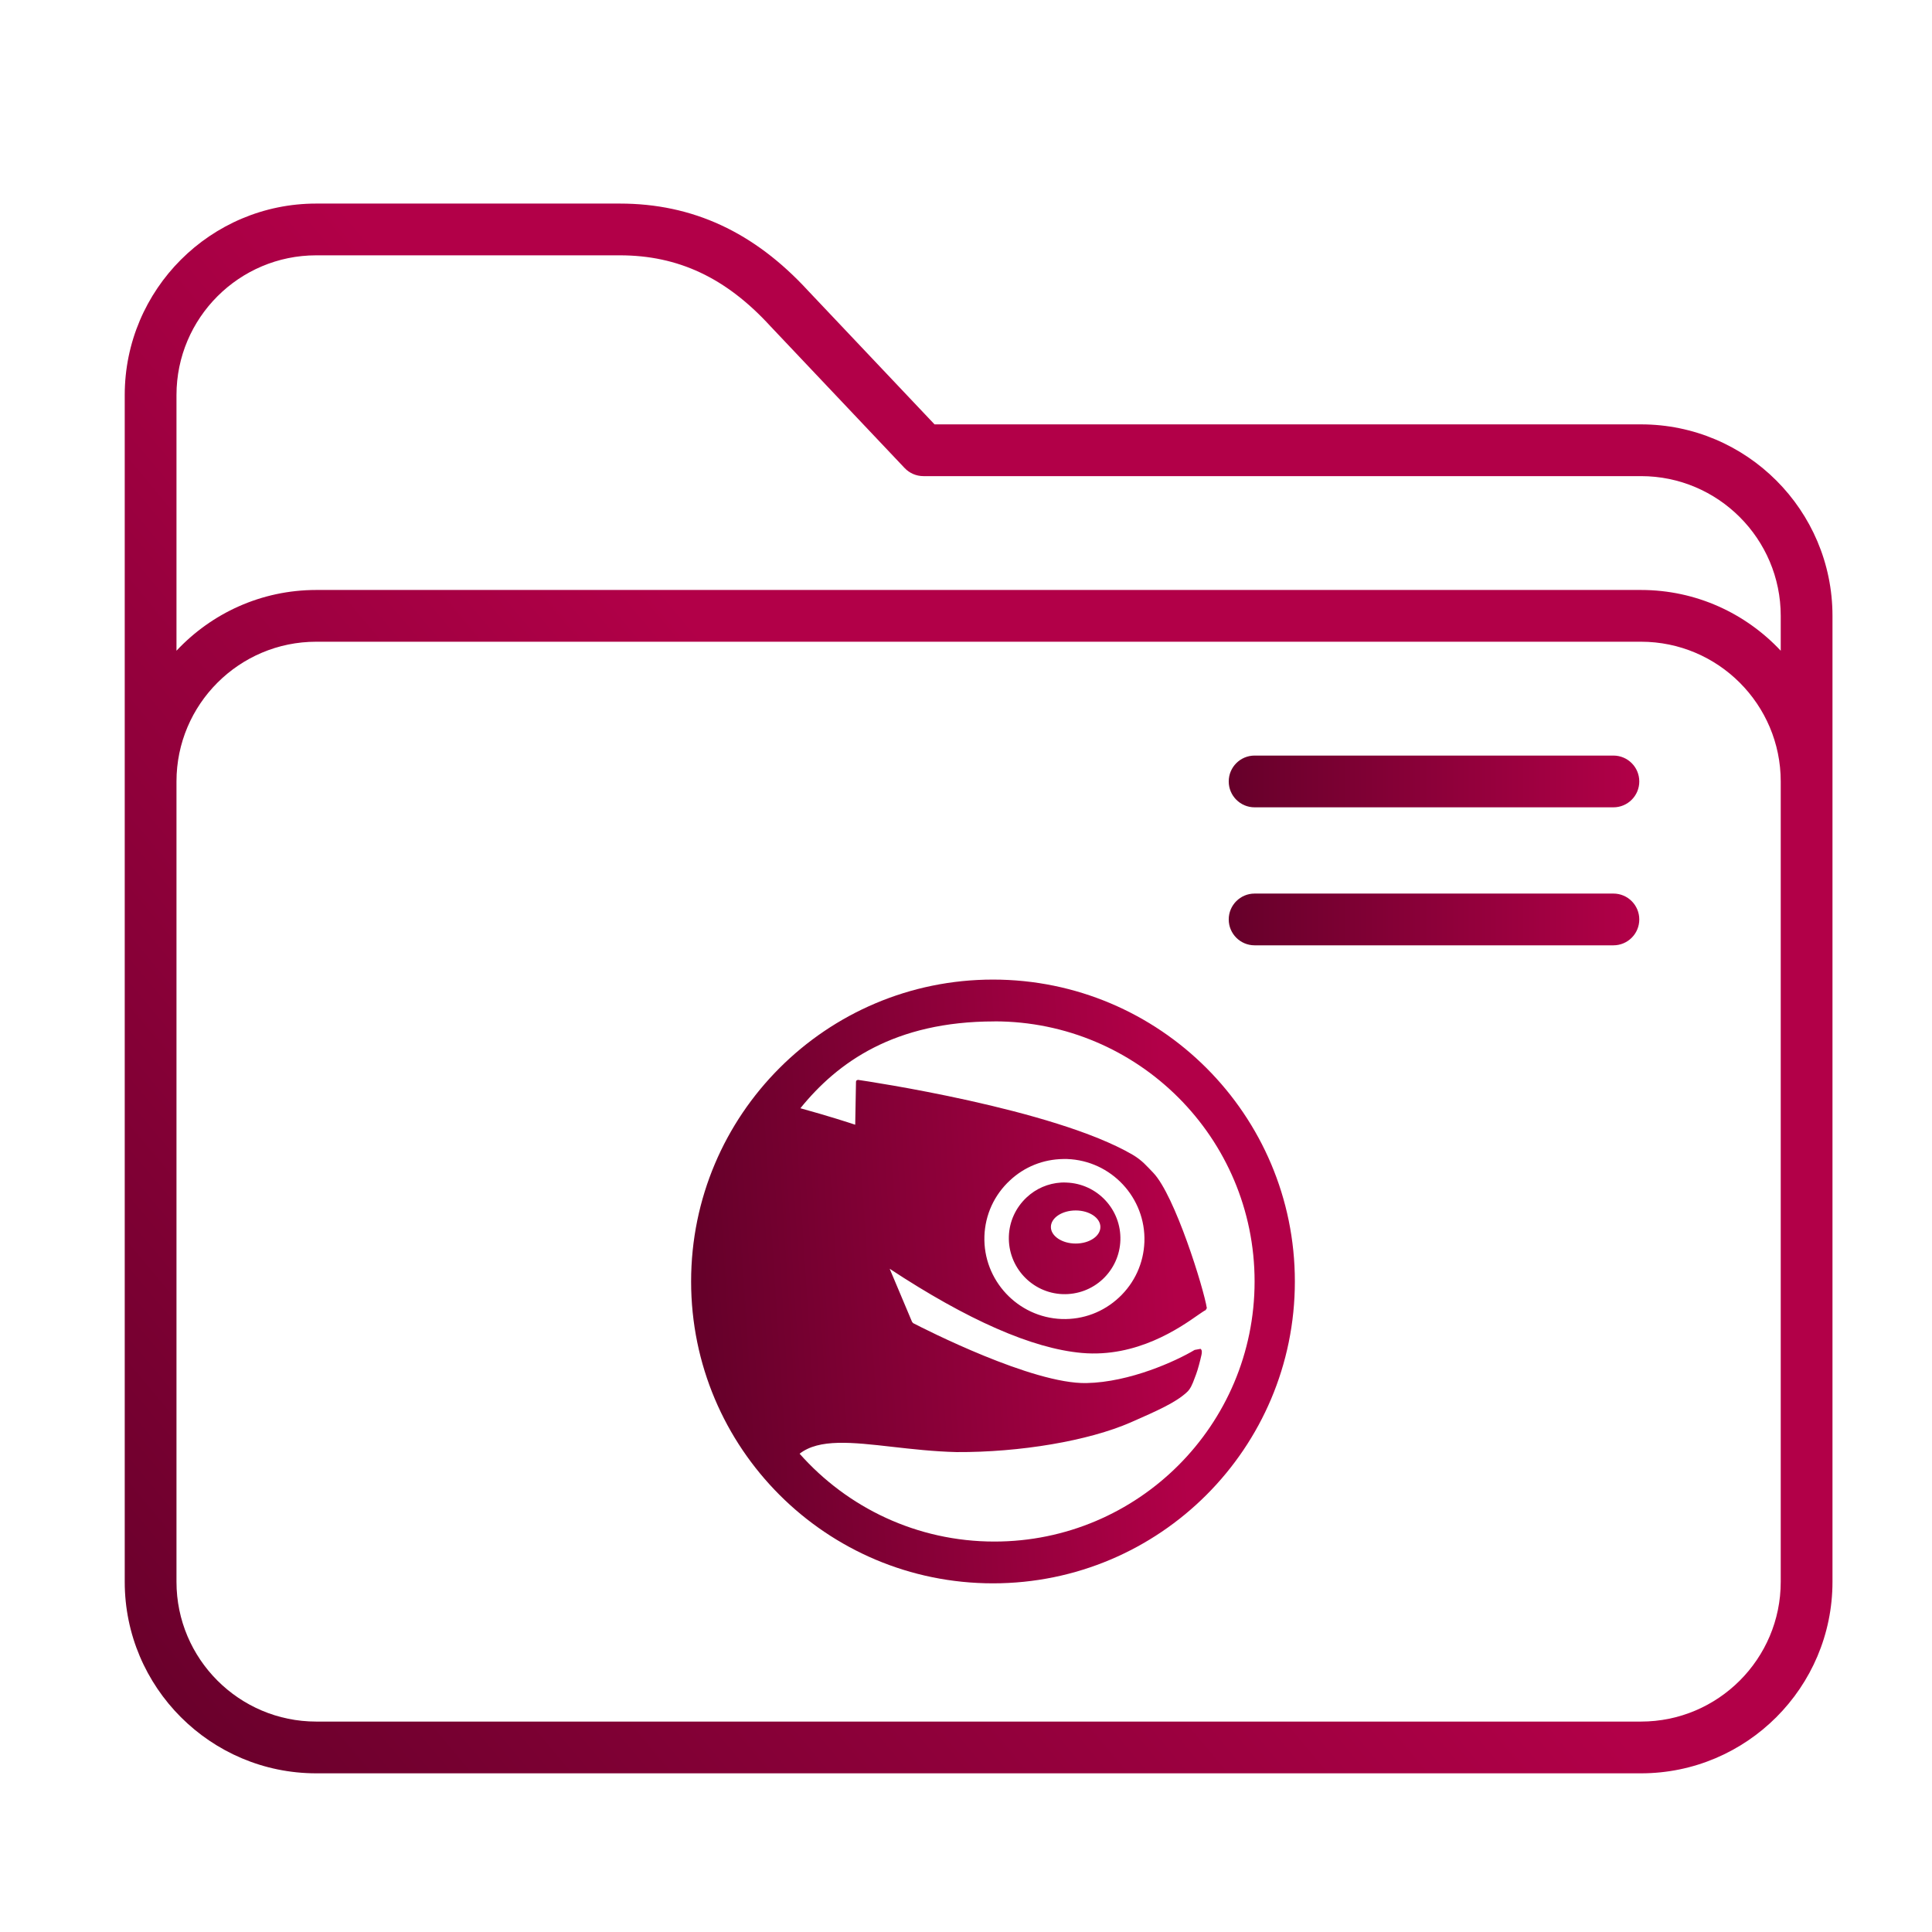
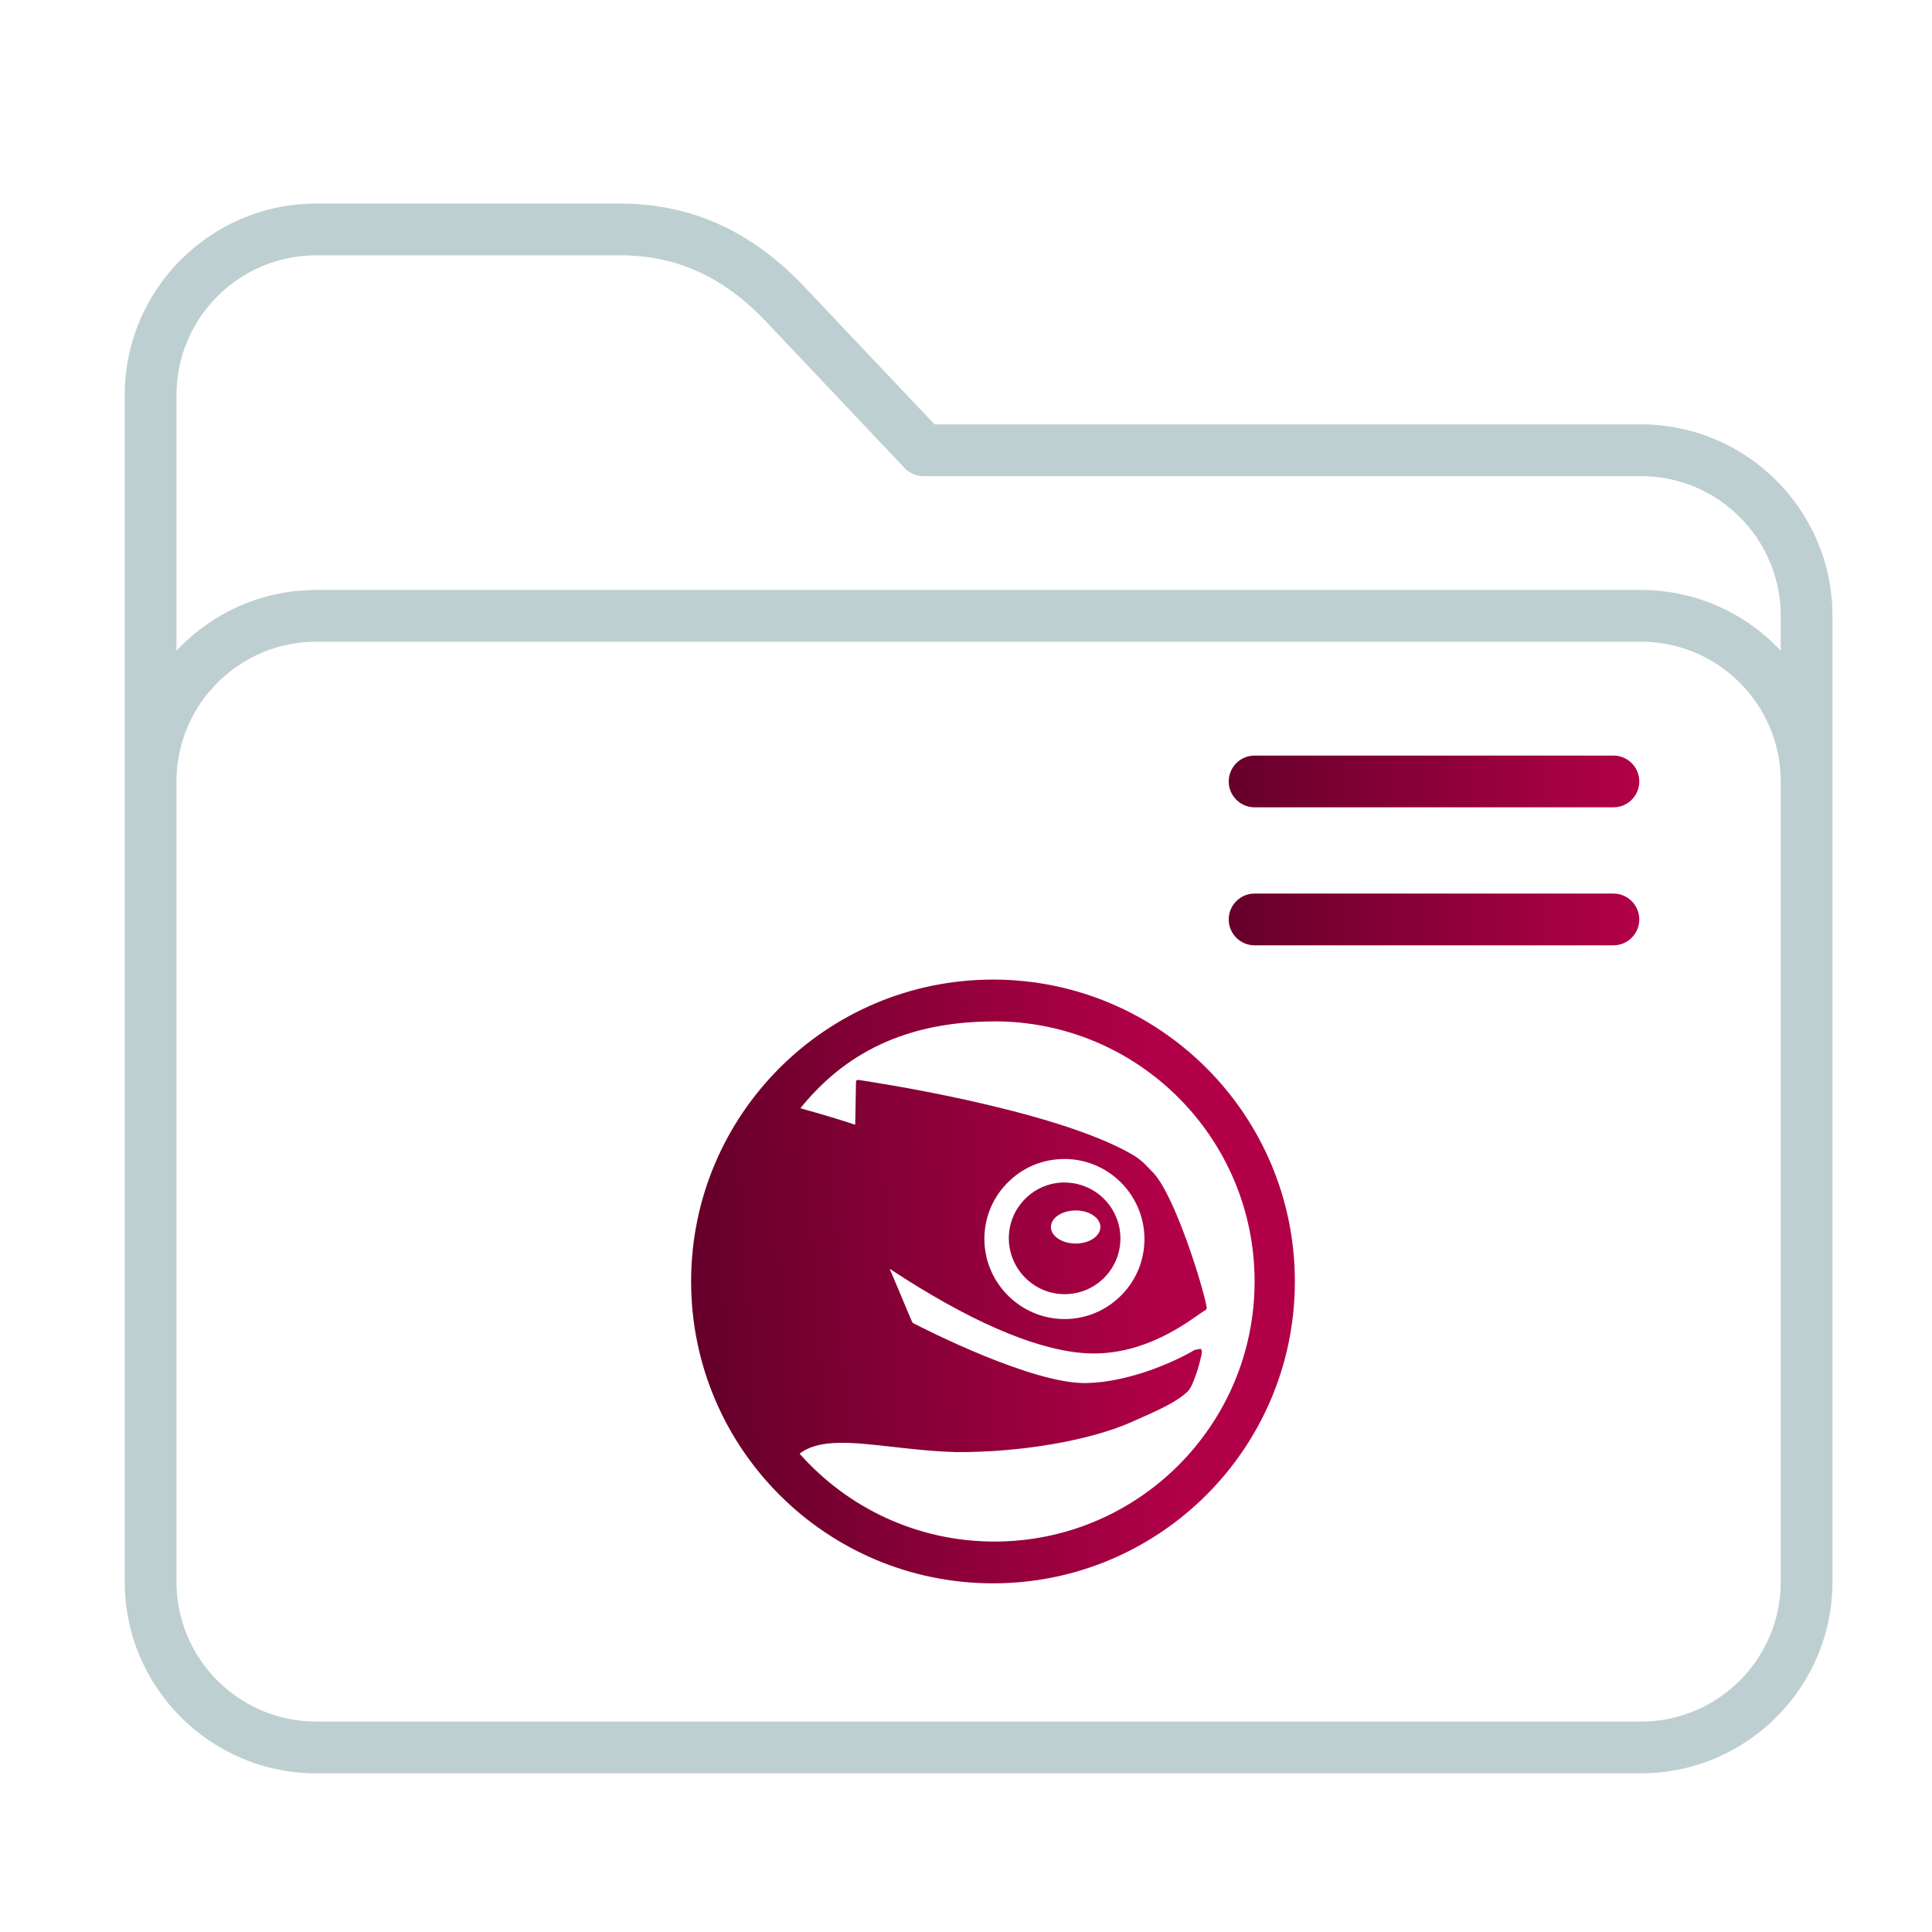
<svg xmlns="http://www.w3.org/2000/svg" xmlns:xlink="http://www.w3.org/1999/xlink" id="svg14" version="1.1" viewBox="0 0 32 32">
  <defs id="defs3051">
    <linearGradient id="linearGradient847">
      <stop style="stop-color:#66002a;stop-opacity:1" offset="0" id="stop843" />
      <stop style="stop-color:#b20048;stop-opacity:1" offset="1" id="stop845" />
    </linearGradient>
    <style id="current-color-scheme" type="text/css">
      .ColorScheme-Text {
        color:#31363b;
      }
      .ColorScheme-Background {
        color:#eff0f1;
      }
      .ColorScheme-Highlight {
        color:#3daee9;
      }
      .ColorScheme-ViewText {
        color:#31363b;
      }
      .ColorScheme-ViewBackground {
        color:#fcfcfc;
      }
      .ColorScheme-ViewHover {
        color:#93cee9;
      }
      .ColorScheme-ViewFocus{
        color:#3daee9;
      }
      .ColorScheme-ButtonText {
        color:#31363b;
      }
      .ColorScheme-ButtonBackground {
        color:#eff0f1;
      }
      .ColorScheme-ButtonHover {
        color:#93cee9;
      }
      .ColorScheme-ButtonFocus{
        color:#3daee9;
      }
      </style>
-     <linearGradient xlink:href="#linearGradient847" id="linearGradient840" x1="10.584" y1="480.996" x2="268.537" y2="265.282" gradientUnits="userSpaceOnUse" />
    <linearGradient xlink:href="#linearGradient847" id="linearGradient848" x1="320" y1="187.5" x2="439" y2="187.5" gradientUnits="userSpaceOnUse" />
    <linearGradient xlink:href="#linearGradient847" id="linearGradient856" x1="320" y1="227.5" x2="439" y2="227.5" gradientUnits="userSpaceOnUse" />
    <linearGradient xlink:href="#linearGradient847" id="linearGradient820" x1="33.156" y1="101" x2="141.844" y2="94" gradientUnits="userSpaceOnUse" gradientTransform="matrix(0.07158839,0,0,0.07158839,9.287795,14.06586)" />
  </defs>
  <g id="g8" transform="matrix(0.05714286,0,0,0.05714286,2.065953,2.228944)">
-     <path d="M 439.5,84 H 234.729 L 198.09,45.279 C 182.464,28.269 164.607,20 143.5,20 h -88 C 24.897,20 0,44.897 0,75.5 v 344 C 0,450.103 24.897,475 55.5,475 h 384 c 30.603,0 55.5,-24.897 55.5,-55.5 v -280 C 495,108.897 470.103,84 439.5,84 Z M 480,419.5 c 0,22.332 -18.168,40.5 -40.5,40.5 H 55.5 C 33.168,460 15,441.832 15,419.5 v -232 C 15,165.168 33.168,147 55.5,147 h 384 c 22.332,0 40.5,18.168 40.5,40.5 z M 439.5,132 H 55.5 C 39.536,132 25.135,138.784 15,149.61 V 75.5 C 15,53.168 33.168,35 55.5,35 h 88 c 16.92,0 30.768,6.503 43.579,20.465 0.026,0.028 0.052,0.057 0.079,0.084 l 38.895,41.105 C 227.469,98.151 229.439,99 231.5,99 h 208 c 22.332,0 40.5,18.168 40.5,40.5 v 10.11 C 469.865,138.784 455.464,132 439.5,132 Z" id="path2" style="fill:url(#linearGradient840);fill-opacity:1" />
-     <path d="m 431.5,180 h -104 c -4.142,0 -7.5,3.357 -7.5,7.5 0,4.143 3.358,7.5 7.5,7.5 h 104 c 4.142,0 7.5,-3.357 7.5,-7.5 0,-4.143 -3.358,-7.5 -7.5,-7.5 z" id="path4-3" style="fill:url(#linearGradient848);fill-opacity:1.0" />
-     <path d="m 431.5,220 h -104 c -4.142,0 -7.5,3.357 -7.5,7.5 0,4.143 3.358,7.5 7.5,7.5 h 104 c 4.142,0 7.5,-3.357 7.5,-7.5 0,-4.143 -3.358,-7.5 -7.5,-7.5 z" id="path6-6" style="fill:url(#linearGradient856);fill-opacity:1.0" />
+     <path d="M 439.5,84 H 234.729 L 198.09,45.279 C 182.464,28.269 164.607,20 143.5,20 h -88 C 24.897,20 0,44.897 0,75.5 v 344 C 0,450.103 24.897,475 55.5,475 h 384 c 30.603,0 55.5,-24.897 55.5,-55.5 v -280 C 495,108.897 470.103,84 439.5,84 Z M 480,419.5 c 0,22.332 -18.168,40.5 -40.5,40.5 H 55.5 C 33.168,460 15,441.832 15,419.5 v -232 C 15,165.168 33.168,147 55.5,147 h 384 c 22.332,0 40.5,18.168 40.5,40.5 z M 439.5,132 H 55.5 C 39.536,132 25.135,138.784 15,149.61 V 75.5 C 15,53.168 33.168,35 55.5,35 h 88 c 16.92,0 30.768,6.503 43.579,20.465 0.026,0.028 0.052,0.057 0.079,0.084 l 38.895,41.105 C 227.469,98.151 229.439,99 231.5,99 h 208 c 22.332,0 40.5,18.168 40.5,40.5 v 10.11 C 469.865,138.784 455.464,132 439.5,132 Z" id="path2" style="fill:#becfd2;fill-opacity:1" />
+     <path d="m 431.5,180 h -104 c -4.142,0 -7.5,3.357 -7.5,7.5 0,4.143 3.358,7.5 7.5,7.5 h 104 c 4.142,0 7.5,-3.357 7.5,-7.5 0,-4.143 -3.358,-7.5 -7.5,-7.5 z" id="path4-3" style="fill:url(#linearGradient848);fill-opacity:1" />
+     <path d="m 431.5,220 h -104 c -4.142,0 -7.5,3.357 -7.5,7.5 0,4.143 3.358,7.5 7.5,7.5 h 104 c 4.142,0 7.5,-3.357 7.5,-7.5 0,-4.143 -3.358,-7.5 -7.5,-7.5 z" id="path6-6" style="fill:url(#linearGradient856);fill-opacity:1" />
  </g>
  <path style="color:#4d4d4d;font-size:20.488px;font-family:TrebuchetMS-Bold;fill:url(#linearGradient820);fill-opacity:1.0;fill-rule:evenodd;stroke:none;stroke-width:0.072;stroke-miterlimit:4" d="m 16.447,16.225 c -2.761,0 -5,2.239 -5,5 0,2.761 2.239,5 5,5 2.761,0 5,-2.239 5,-5 0,-2.761 -2.239,-5 -5,-5 z m 0.024,0.692 c 2.379,0 4.309,1.929 4.309,4.308 0,2.379 -1.931,4.308 -4.309,4.308 -1.285,0 -2.437,-0.563 -3.227,-1.455 0.324,-0.252 0.867,-0.19 1.536,-0.114 0.32,0.036 0.686,0.078 1.063,0.087 1.053,0.006 2.186,-0.186 2.886,-0.492 0.452,-0.198 0.742,-0.329 0.923,-0.494 0.065,-0.054 0.1,-0.143 0.134,-0.236 l 0.024,-0.063 c 0.029,-0.075 0.071,-0.236 0.09,-0.324 0.008,-0.038 0.013,-0.08 -0.015,-0.101 l -0.098,0.018 c -0.307,0.184 -1.074,0.535 -1.792,0.549 -0.89,0.019 -2.684,-0.896 -2.871,-0.993 l -0.018,-0.022 c -0.045,-0.107 -0.313,-0.744 -0.37,-0.878 1.291,0.85 2.362,1.321 3.182,1.394 0.912,0.081 1.624,-0.417 1.928,-0.63 0.059,-0.041 0.105,-0.072 0.123,-0.079 l 0.02,-0.033 c -0.05,-0.321 -0.529,-1.872 -0.89,-2.245 -0.1,-0.102 -0.179,-0.202 -0.341,-0.297 -1.305,-0.76 -4.402,-1.218 -4.547,-1.239 l -0.024,0.008 -0.009,0.02 c 0,0 -0.012,0.643 -0.013,0.715 -0.106,-0.035 -0.436,-0.143 -0.908,-0.273 0.616,-0.762 1.56,-1.438 3.212,-1.438 z m 1.138,2.28 c 0.022,-3.25e-4 0.044,-0.001 0.066,0 0.731,0.026 1.305,0.642 1.28,1.372 -0.013,0.353 -0.162,0.68 -0.42,0.921 -0.259,0.242 -0.595,0.369 -0.95,0.357 -0.729,-0.027 -1.304,-0.643 -1.28,-1.372 0.012,-0.354 0.162,-0.682 0.422,-0.923 0.242,-0.227 0.552,-0.35 0.882,-0.355 z m -0.035,0.39 c -0.213,0.013 -0.414,0.099 -0.571,0.247 -0.179,0.168 -0.285,0.396 -0.293,0.643 -0.017,0.51 0.382,0.939 0.891,0.958 0.247,0.008 0.482,-0.079 0.663,-0.247 0.18,-0.169 0.285,-0.399 0.293,-0.645 0.017,-0.511 -0.384,-0.938 -0.893,-0.956 -0.031,-0.002 -0.06,-0.002 -0.09,0 z m 0.243,0.462 c 0.226,0 0.409,0.123 0.409,0.274 0,0.151 -0.182,0.274 -0.409,0.274 -0.227,0 -0.411,-0.124 -0.411,-0.274 0,-0.151 0.184,-0.274 0.411,-0.274 z" id="path2445" class="ColorScheme-Text" />
</svg>
